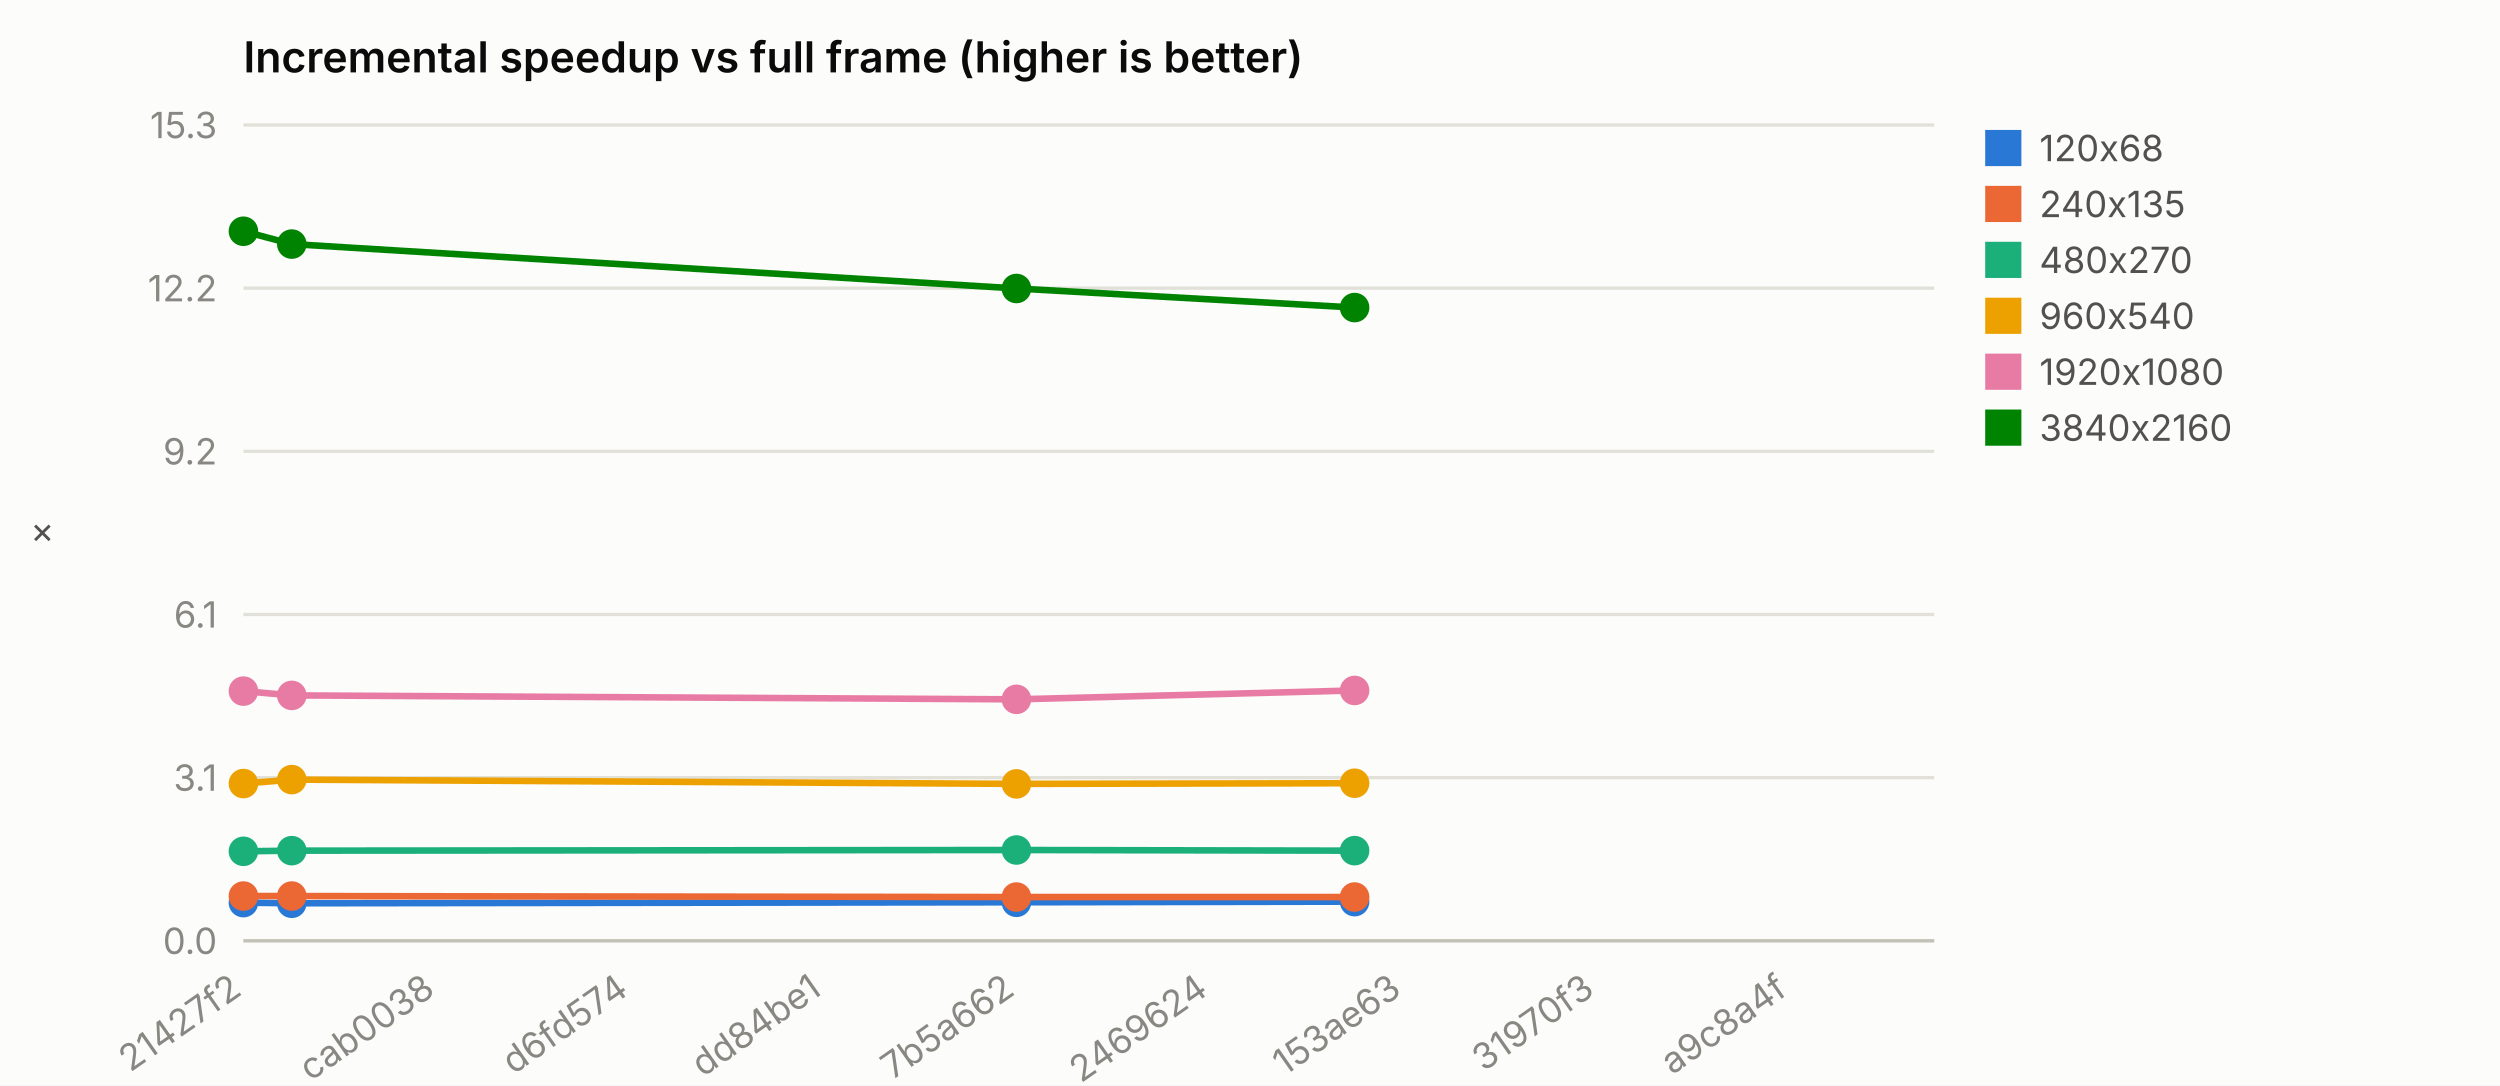
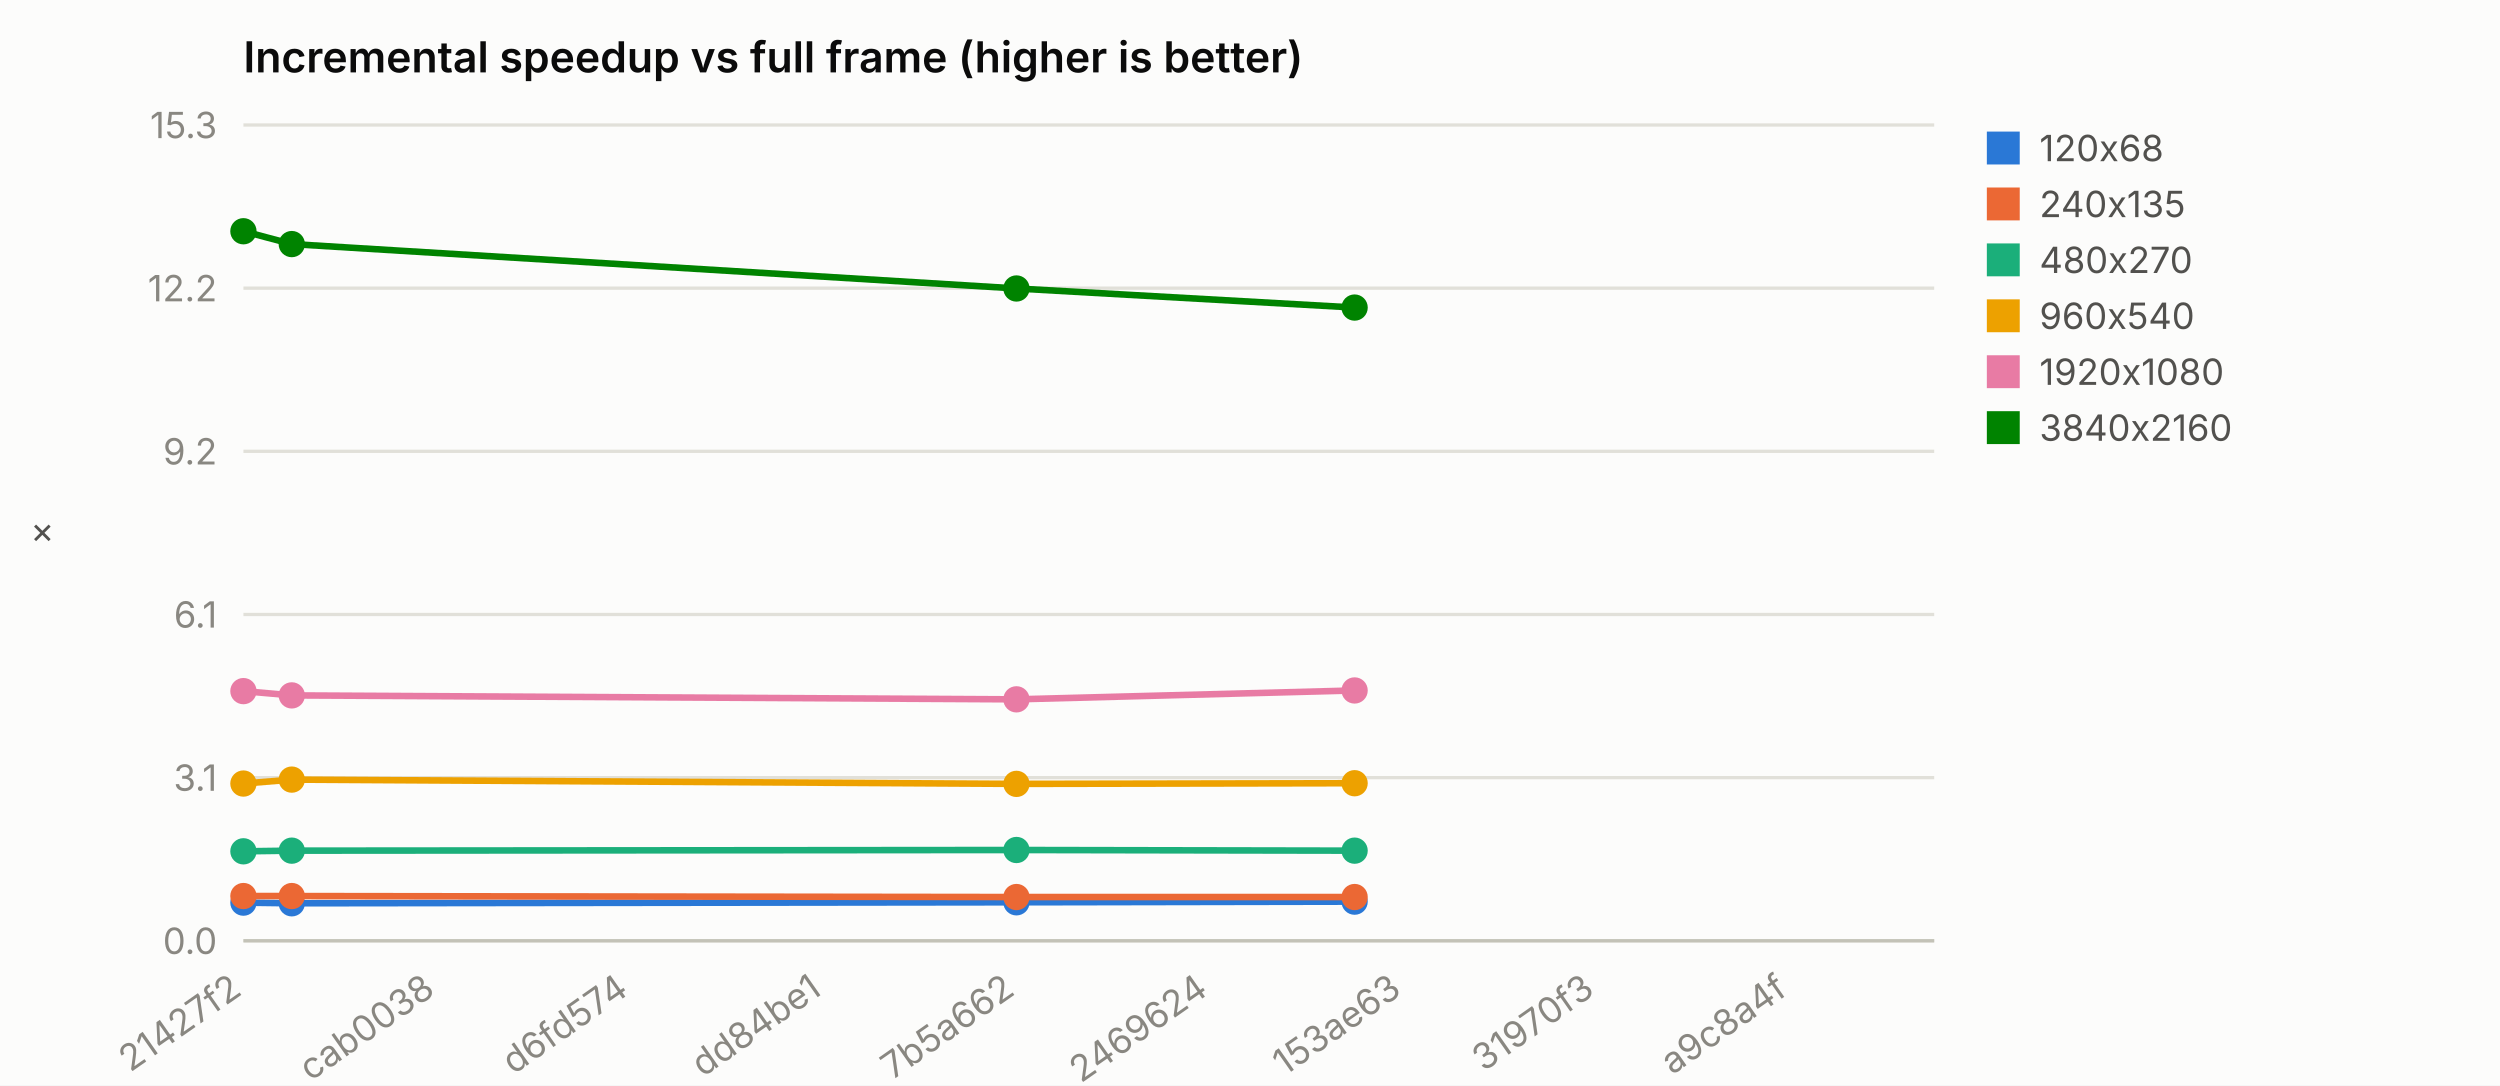
<svg xmlns="http://www.w3.org/2000/svg" viewBox="0 0 760 330" width="760" height="330" role="img" aria-label="Incremental speedup vs full frame (higher is better)" font-size="11">
-   <style>
+   <style>  text  { font-family: system-ui, -apple-system, "Segoe UI", sans-serif; }
+   .tick { font-variant-numeric: tabular-nums; }
+ 
  .surface { fill: #fcfcfb; }
  .grid    { stroke: #e1e0d9; stroke-width: 1; }
  .axis    { stroke: #c3c2b7; stroke-width: 1; }
  .t-pri   { fill: #0b0b0b; }
  .t-sec   { fill: #52514e; }
  .t-mut   { fill: #898781; }
-   text     { font-family: system-ui, -apple-system, "Segoe UI", sans-serif; }
-   .tick    { font-variant-numeric: tabular-nums; }
+   .s1 { stroke: #2a78d6; }  .f1 { fill: #2a78d6; }
+   .s2 { stroke: #eb6834; }  .f2 { fill: #eb6834; }
+   .s3 { stroke: #1baf7a; }  .f3 { fill: #1baf7a; }
+   .s4 { stroke: #eda100; }  .f4 { fill: #eda100; }
+   .s5 { stroke: #e87ba4; }  .f5 { fill: #e87ba4; }
+   .s6 { stroke: #008300; }  .f6 { fill: #008300; }
  @media (prefers-color-scheme: dark) {
-     .surface { fill: #1a1a19; }
-     .grid    { stroke: #2c2c2a; }
-     .axis    { stroke: #383835; }
-     .t-pri   { fill: #ffffff; }
-     .t-sec   { fill: #c3c2b7; }
-     .t-mut   { fill: #898781; }
-     .s1 { fill: #3987e5; stroke: #3987e5; }
-     .s2 { fill: #d95926; stroke: #d95926; }
-     .s3 { fill: #199e70; stroke: #199e70; }
-     .s4 { fill: #c98500; stroke: #c98500; }
-     .s5 { fill: #d55181; stroke: #d55181; }
-     .s6 { fill: #008300; stroke: #008300; }
+   :root:not([data-theme="light"]) .surface { fill: #1a1a19; }
+   :root:not([data-theme="light"]) .grid    { stroke: #2c2c2a; stroke-width: 1; }
+   :root:not([data-theme="light"]) .axis    { stroke: #383835; stroke-width: 1; }
+   :root:not([data-theme="light"]) .t-pri   { fill: #ffffff; }
+   :root:not([data-theme="light"]) .t-sec   { fill: #c3c2b7; }
+   :root:not([data-theme="light"]) .t-mut   { fill: #898781; }
+   :root:not([data-theme="light"]) .s1 { stroke: #3987e5; }  :root:not([data-theme="light"]) .f1 { fill: #3987e5; }
+   :root:not([data-theme="light"]) .s2 { stroke: #d95926; }  :root:not([data-theme="light"]) .f2 { fill: #d95926; }
+   :root:not([data-theme="light"]) .s3 { stroke: #199e70; }  :root:not([data-theme="light"]) .f3 { fill: #199e70; }
+   :root:not([data-theme="light"]) .s4 { stroke: #c98500; }  :root:not([data-theme="light"]) .f4 { fill: #c98500; }
+   :root:not([data-theme="light"]) .s5 { stroke: #d55181; }  :root:not([data-theme="light"]) .f5 { fill: #d55181; }
+   :root:not([data-theme="light"]) .s6 { stroke: #008300; }  :root:not([data-theme="light"]) .f6 { fill: #008300; }
  }
- 
-   .s1 { fill: #2a78d6; stroke: #2a78d6; }
-   .s2 { fill: #eb6834; stroke: #eb6834; }
-   .s3 { fill: #1baf7a; stroke: #1baf7a; }
-   .s4 { fill: #eda100; stroke: #eda100; }
-   .s5 { fill: #e87ba4; stroke: #e87ba4; }
-   .s6 { fill: #008300; stroke: #008300; }
-   .ln { fill: none; }</style>
+   :root[data-theme="dark"] .surface { fill: #1a1a19; }
+   :root[data-theme="dark"] .grid    { stroke: #2c2c2a; stroke-width: 1; }
+   :root[data-theme="dark"] .axis    { stroke: #383835; stroke-width: 1; }
+   :root[data-theme="dark"] .t-pri   { fill: #ffffff; }
+   :root[data-theme="dark"] .t-sec   { fill: #c3c2b7; }
+   :root[data-theme="dark"] .t-mut   { fill: #898781; }
+   :root[data-theme="dark"] .s1 { stroke: #3987e5; }  :root[data-theme="dark"] .f1 { fill: #3987e5; }
+   :root[data-theme="dark"] .s2 { stroke: #d95926; }  :root[data-theme="dark"] .f2 { fill: #d95926; }
+   :root[data-theme="dark"] .s3 { stroke: #199e70; }  :root[data-theme="dark"] .f3 { fill: #199e70; }
+   :root[data-theme="dark"] .s4 { stroke: #c98500; }  :root[data-theme="dark"] .f4 { fill: #c98500; }
+   :root[data-theme="dark"] .s5 { stroke: #d55181; }  :root[data-theme="dark"] .f5 { fill: #d55181; }
+   :root[data-theme="dark"] .s6 { stroke: #008300; }  :root[data-theme="dark"] .f6 { fill: #008300; }
+   :root[data-theme="light"] .surface { fill: #fcfcfb; }
+   :root[data-theme="light"] .grid    { stroke: #e1e0d9; stroke-width: 1; }
+   :root[data-theme="light"] .axis    { stroke: #c3c2b7; stroke-width: 1; }
+   :root[data-theme="light"] .t-pri   { fill: #0b0b0b; }
+   :root[data-theme="light"] .t-sec   { fill: #52514e; }
+   :root[data-theme="light"] .t-mut   { fill: #898781; }
+   :root[data-theme="light"] .s1 { stroke: #2a78d6; }  :root[data-theme="light"] .f1 { fill: #2a78d6; }
+   :root[data-theme="light"] .s2 { stroke: #eb6834; }  :root[data-theme="light"] .f2 { fill: #eb6834; }
+   :root[data-theme="light"] .s3 { stroke: #1baf7a; }  :root[data-theme="light"] .f3 { fill: #1baf7a; }
+   :root[data-theme="light"] .s4 { stroke: #eda100; }  :root[data-theme="light"] .f4 { fill: #eda100; }
+   :root[data-theme="light"] .s5 { stroke: #e87ba4; }  :root[data-theme="light"] .f5 { fill: #e87ba4; }
+   :root[data-theme="light"] .s6 { stroke: #008300; }  :root[data-theme="light"] .f6 { fill: #008300; }
+ </style>
  <rect class="surface" width="760" height="330" />
  <text class="t-pri" x="74" y="22" font-size="13" font-weight="600">Incremental speedup vs full frame (higher is better)</text>
  <line class="grid" x1="74" y1="286.0" x2="588" y2="286.0" />
  <text class="t-mut tick" x="66" y="290.0" text-anchor="end">0.0</text>
  <line class="grid" x1="74" y1="236.4" x2="588" y2="236.4" />
  <text class="t-mut tick" x="66" y="240.4" text-anchor="end">3.1</text>
  <line class="grid" x1="74" y1="186.8" x2="588" y2="186.8" />
  <text class="t-mut tick" x="66" y="190.8" text-anchor="end">6.1</text>
  <line class="grid" x1="74" y1="137.2" x2="588" y2="137.2" />
  <text class="t-mut tick" x="66" y="141.2" text-anchor="end">9.2</text>
  <line class="grid" x1="74" y1="87.6" x2="588" y2="87.6" />
  <text class="t-mut tick" x="66" y="91.6" text-anchor="end">12.2</text>
  <line class="grid" x1="74" y1="38.0" x2="588" y2="38.0" />
  <text class="t-mut tick" x="66" y="42.0" text-anchor="end">15.3</text>
  <line class="axis" x1="74" y1="286.0" x2="588" y2="286.0" />
  <text class="t-mut tick" x="74.0" y="302" text-anchor="end" transform="rotate(-35 74.0 302)">21427f2</text>
  <text class="t-mut tick" x="132.7" y="302" text-anchor="end" transform="rotate(-35 132.7 302)">cab0038</text>
  <text class="t-mut tick" x="191.5" y="302" text-anchor="end" transform="rotate(-35 191.5 302)">d6fd574</text>
  <text class="t-mut tick" x="250.2" y="302" text-anchor="end" transform="rotate(-35 250.2 302)">dd84be1</text>
  <text class="t-mut tick" x="309.0" y="302" text-anchor="end" transform="rotate(-35 309.0 302)">7b5a662</text>
  <text class="t-mut tick" x="367.7" y="302" text-anchor="end" transform="rotate(-35 367.7 302)">2469624</text>
  <text class="t-mut tick" x="426.5" y="302" text-anchor="end" transform="rotate(-35 426.5 302)">153ae63</text>
  <text class="t-mut tick" x="485.2" y="302" text-anchor="end" transform="rotate(-35 485.2 302)">31970f3</text>
  <text class="t-mut tick" x="543.9" y="302" text-anchor="end" transform="rotate(-35 543.9 302)">a9c8a4f</text>
  <text class="t-sec" x="16" y="162.0" text-anchor="middle" transform="rotate(-90 16 162.0)">×</text>
-   <polyline class="s1 ln" points="74.0,274.4 88.7,274.6 309.0,274.3 411.8,274.1" stroke-width="2" />
-   <circle class="s1" cx="74.0" cy="274.4" r="4" stroke="none" />
-   <circle class="s1" cx="88.7" cy="274.6" r="4" stroke="none" />
-   <circle class="s1" cx="309.0" cy="274.3" r="4" stroke="none" />
-   <circle class="s1" cx="411.8" cy="274.1" r="4" stroke="none" />
-   <rect class="s1" x="604" y="40" width="10" height="10" stroke="none" />
+   <polyline class="s1" points="74.0,274.4 88.7,274.6 309.0,274.3 411.8,274.1" fill="none" stroke-width="2" />
+   <circle class="f1" cx="74.0" cy="274.4" r="4" stroke="none" />
+   <circle class="f1" cx="88.7" cy="274.6" r="4" stroke="none" />
+   <circle class="f1" cx="309.0" cy="274.3" r="4" stroke="none" />
+   <circle class="f1" cx="411.8" cy="274.1" r="4" stroke="none" />
+   <rect class="f1" x="604" y="40" width="10" height="10" stroke="none" />
  <text class="t-sec" x="620" y="49">120x68</text>
-   <polyline class="s2 ln" points="74.0,272.4 88.7,272.4 309.0,272.7 411.8,272.7" stroke-width="2" />
-   <circle class="s2" cx="74.0" cy="272.4" r="4" stroke="none" />
-   <circle class="s2" cx="88.7" cy="272.4" r="4" stroke="none" />
-   <circle class="s2" cx="309.0" cy="272.7" r="4" stroke="none" />
-   <circle class="s2" cx="411.8" cy="272.7" r="4" stroke="none" />
-   <rect class="s2" x="604" y="57" width="10" height="10" stroke="none" />
+   <polyline class="s2" points="74.0,272.4 88.7,272.4 309.0,272.7 411.8,272.7" fill="none" stroke-width="2" />
+   <circle class="f2" cx="74.0" cy="272.4" r="4" stroke="none" />
+   <circle class="f2" cx="88.7" cy="272.4" r="4" stroke="none" />
+   <circle class="f2" cx="309.0" cy="272.7" r="4" stroke="none" />
+   <circle class="f2" cx="411.8" cy="272.7" r="4" stroke="none" />
+   <rect class="f2" x="604" y="57" width="10" height="10" stroke="none" />
  <text class="t-sec" x="620" y="66">240x135</text>
-   <polyline class="s3 ln" points="74.0,258.8 88.7,258.6 309.0,258.4 411.8,258.6" stroke-width="2" />
-   <circle class="s3" cx="74.0" cy="258.8" r="4" stroke="none" />
-   <circle class="s3" cx="88.7" cy="258.6" r="4" stroke="none" />
-   <circle class="s3" cx="309.0" cy="258.4" r="4" stroke="none" />
-   <circle class="s3" cx="411.8" cy="258.6" r="4" stroke="none" />
-   <rect class="s3" x="604" y="74" width="10" height="10" stroke="none" />
+   <polyline class="s3" points="74.0,258.8 88.7,258.6 309.0,258.4 411.8,258.6" fill="none" stroke-width="2" />
+   <circle class="f3" cx="74.0" cy="258.8" r="4" stroke="none" />
+   <circle class="f3" cx="88.7" cy="258.6" r="4" stroke="none" />
+   <circle class="f3" cx="309.0" cy="258.4" r="4" stroke="none" />
+   <circle class="f3" cx="411.8" cy="258.6" r="4" stroke="none" />
+   <rect class="f3" x="604" y="74" width="10" height="10" stroke="none" />
  <text class="t-sec" x="620" y="83">480x270</text>
-   <polyline class="s4 ln" points="74.0,238.2 88.7,237.0 309.0,238.3 411.8,238.1" stroke-width="2" />
-   <circle class="s4" cx="74.0" cy="238.2" r="4" stroke="none" />
-   <circle class="s4" cx="88.7" cy="237.0" r="4" stroke="none" />
-   <circle class="s4" cx="309.0" cy="238.3" r="4" stroke="none" />
-   <circle class="s4" cx="411.8" cy="238.1" r="4" stroke="none" />
-   <rect class="s4" x="604" y="91" width="10" height="10" stroke="none" />
+   <polyline class="s4" points="74.0,238.2 88.7,237.0 309.0,238.3 411.8,238.1" fill="none" stroke-width="2" />
+   <circle class="f4" cx="74.0" cy="238.2" r="4" stroke="none" />
+   <circle class="f4" cx="88.7" cy="237.0" r="4" stroke="none" />
+   <circle class="f4" cx="309.0" cy="238.3" r="4" stroke="none" />
+   <circle class="f4" cx="411.8" cy="238.1" r="4" stroke="none" />
+   <rect class="f4" x="604" y="91" width="10" height="10" stroke="none" />
  <text class="t-sec" x="620" y="100">960x540</text>
-   <polyline class="s5 ln" points="74.0,210.1 88.7,211.4 309.0,212.6 411.8,209.9" stroke-width="2" />
-   <circle class="s5" cx="74.0" cy="210.1" r="4" stroke="none" />
-   <circle class="s5" cx="88.7" cy="211.4" r="4" stroke="none" />
-   <circle class="s5" cx="309.0" cy="212.6" r="4" stroke="none" />
-   <circle class="s5" cx="411.8" cy="209.9" r="4" stroke="none" />
-   <rect class="s5" x="604" y="108" width="10" height="10" stroke="none" />
+   <polyline class="s5" points="74.0,210.1 88.7,211.4 309.0,212.6 411.8,209.9" fill="none" stroke-width="2" />
+   <circle class="f5" cx="74.0" cy="210.1" r="4" stroke="none" />
+   <circle class="f5" cx="88.7" cy="211.4" r="4" stroke="none" />
+   <circle class="f5" cx="309.0" cy="212.6" r="4" stroke="none" />
+   <circle class="f5" cx="411.8" cy="209.9" r="4" stroke="none" />
+   <rect class="f5" x="604" y="108" width="10" height="10" stroke="none" />
  <text class="t-sec" x="620" y="117">1920x1080</text>
-   <polyline class="s6 ln" points="74.0,70.3 88.7,74.2 309.0,87.7 411.8,93.5" stroke-width="2" />
-   <circle class="s6" cx="74.0" cy="70.3" r="4" stroke="none" />
-   <circle class="s6" cx="88.7" cy="74.2" r="4" stroke="none" />
-   <circle class="s6" cx="309.0" cy="87.7" r="4" stroke="none" />
-   <circle class="s6" cx="411.8" cy="93.5" r="4" stroke="none" />
-   <rect class="s6" x="604" y="125" width="10" height="10" stroke="none" />
+   <polyline class="s6" points="74.0,70.3 88.7,74.2 309.0,87.7 411.8,93.5" fill="none" stroke-width="2" />
+   <circle class="f6" cx="74.0" cy="70.3" r="4" stroke="none" />
+   <circle class="f6" cx="88.7" cy="74.2" r="4" stroke="none" />
+   <circle class="f6" cx="309.0" cy="87.7" r="4" stroke="none" />
+   <circle class="f6" cx="411.8" cy="93.5" r="4" stroke="none" />
+   <rect class="f6" x="604" y="125" width="10" height="10" stroke="none" />
  <text class="t-sec" x="620" y="134">3840x2160</text>
</svg>
